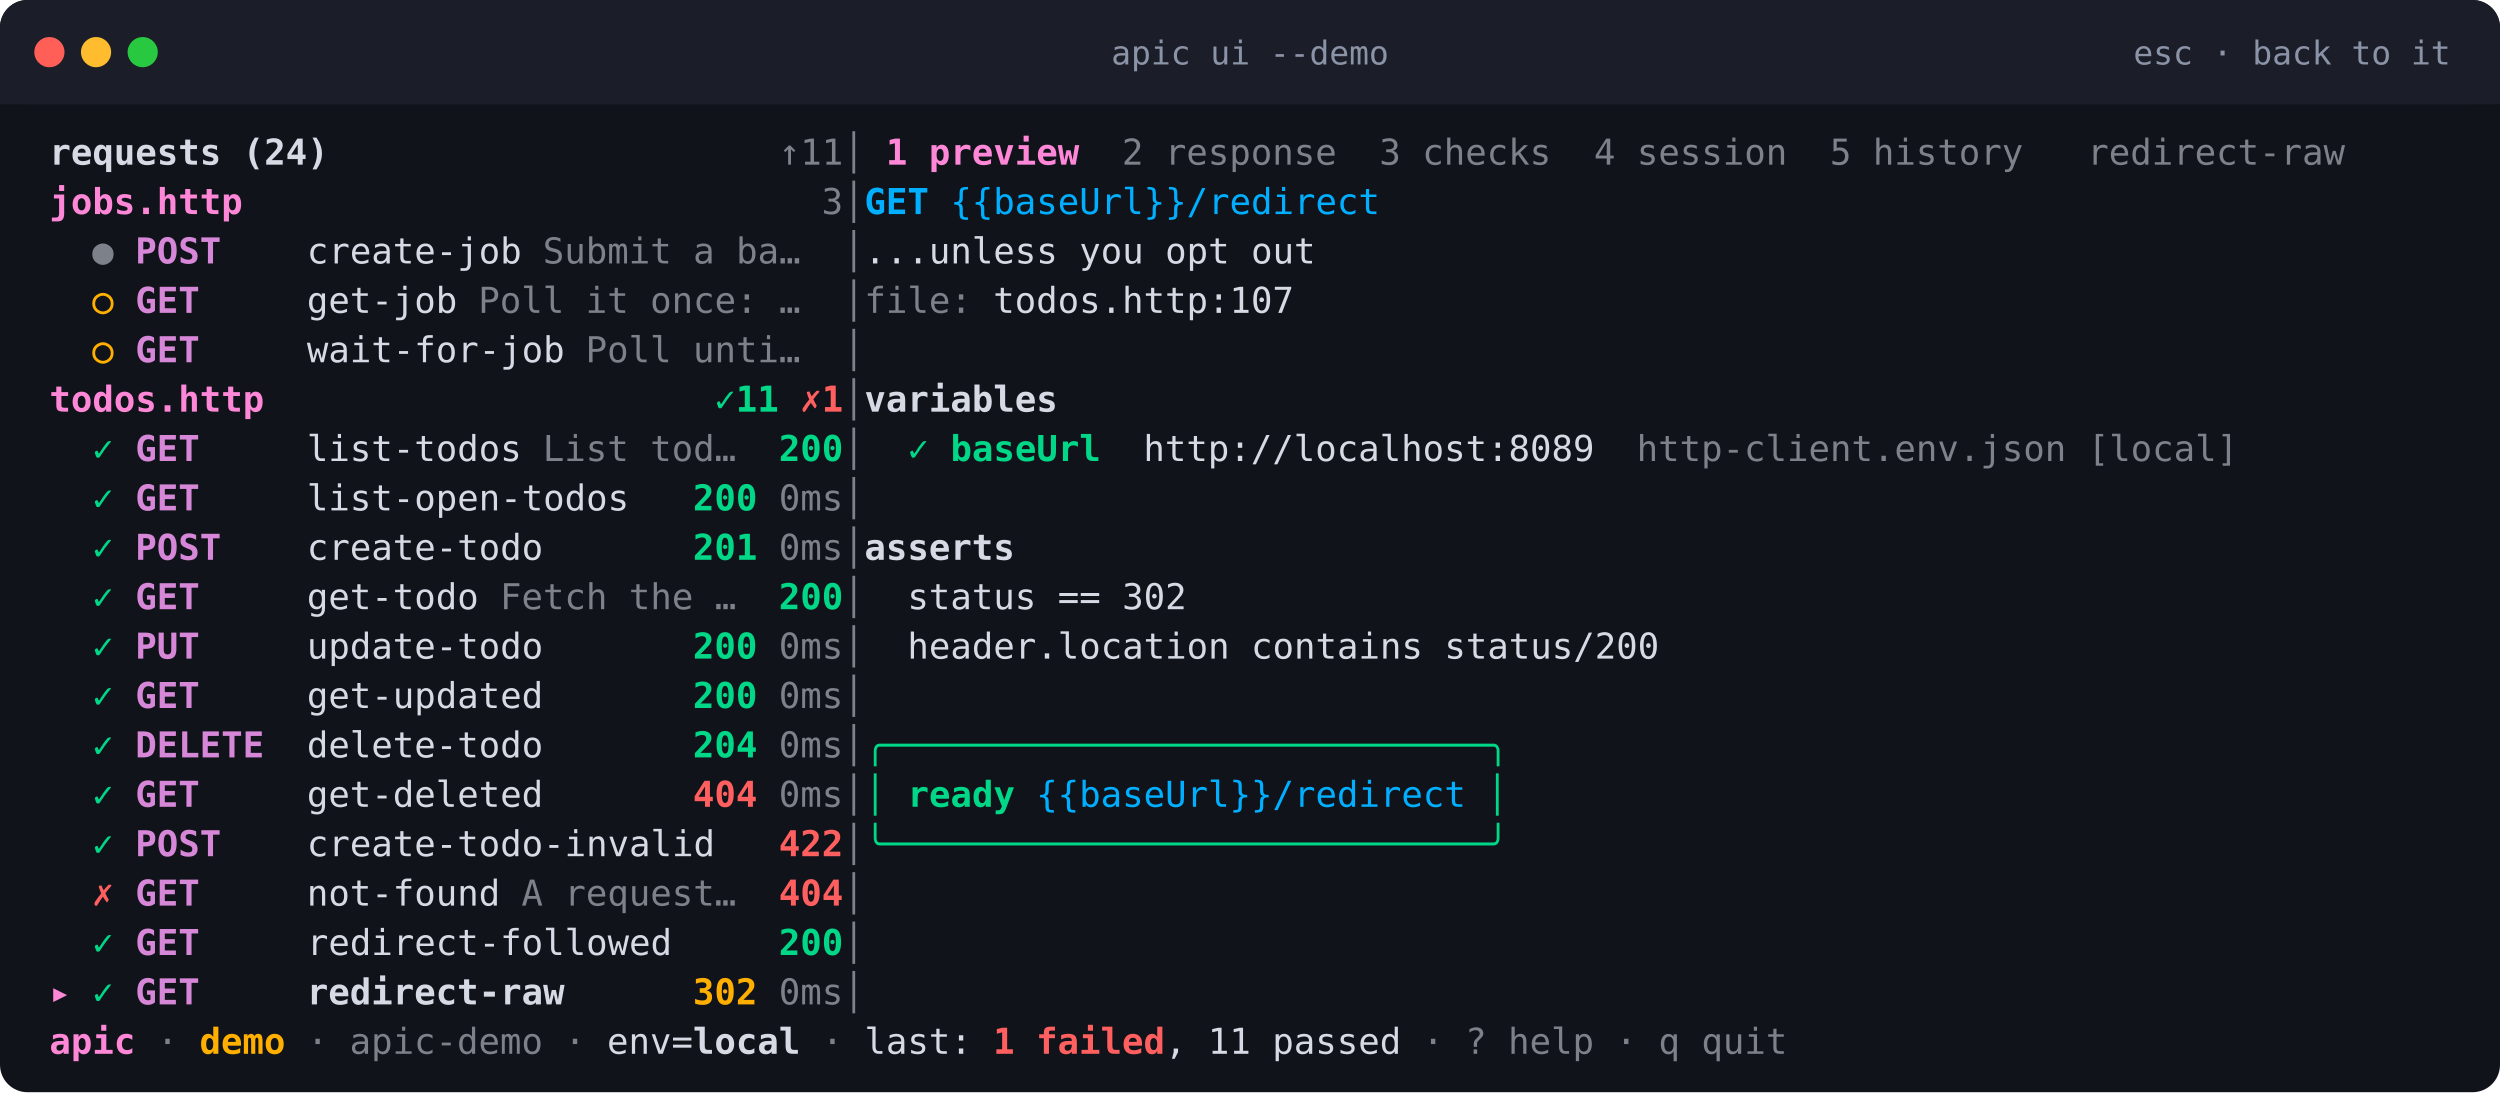
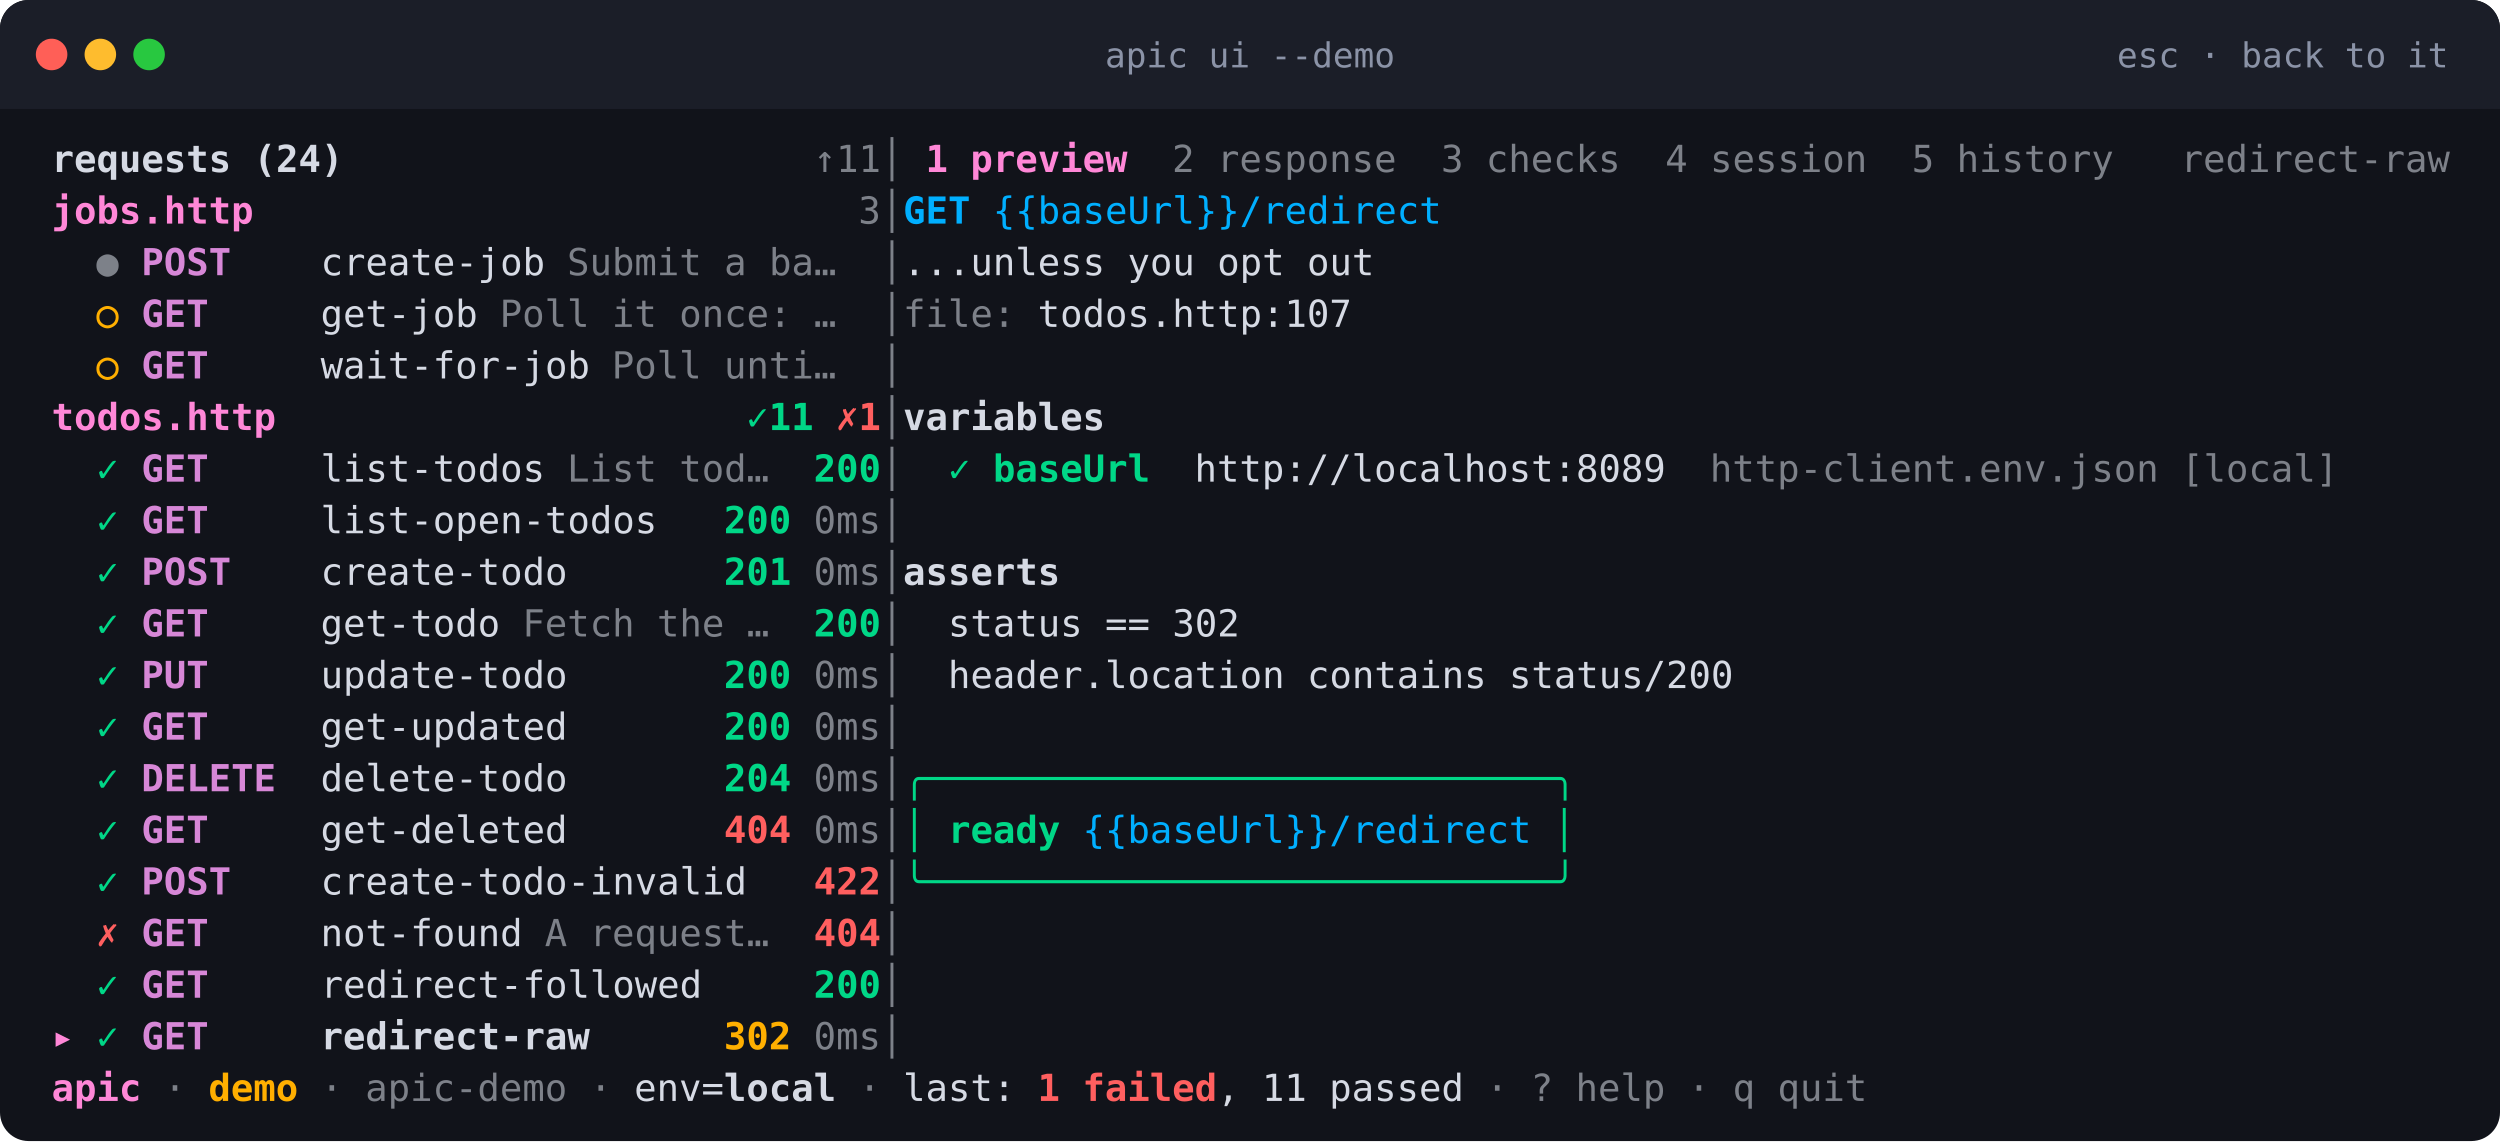
- <svg xmlns="http://www.w3.org/2000/svg" width="911" height="398" viewBox="0 0 911 398" font-family="ui-monospace,SFMono-Regular,Menlo,Consolas,monospace" font-size="13">
-   <rect width="911" height="398" rx="10" fill="#11131a" />
-   <rect width="911" height="38" rx="10" fill="#1b1e28" />
-   <rect y="28" width="911" height="10" fill="#1b1e28" />
+ <svg xmlns="http://www.w3.org/2000/svg" width="872" height="398" viewBox="0 0 872 398" font-family="ui-monospace,SFMono-Regular,Menlo,Consolas,monospace" font-size="13">
+   <rect width="872" height="398" rx="10" fill="#11131a" />
+   <rect width="872" height="38" rx="10" fill="#1b1e28" />
+   <rect y="28" width="872" height="10" fill="#1b1e28" />
  <circle cx="18" cy="19" r="5.5" fill="#ff5f57" />
  <circle cx="35" cy="19" r="5.5" fill="#febc2e" />
  <circle cx="52" cy="19" r="5.5" fill="#28c840" />
-   <text x="455.5" y="23.5" fill="#8b93a7" text-anchor="middle" font-size="12">apic ui --demo</text>
-   <text x="893" y="23.5" fill="#8b93a7" text-anchor="end" font-size="12">esc · back to it</text>
+   <text x="436" y="23.5" fill="#8b93a7" text-anchor="middle" font-size="12">apic ui --demo</text>
+   <text x="854" y="23.5" fill="#8b93a7" text-anchor="end" font-size="12">esc · back to it</text>
  <text x="18.0 25.8 33.6 41.5 49.3 57.1 64.9 72.7 80.5 88.4 96.2 104.0 111.8" y="60.0" fill="#d6dae4" font-weight="bold" xml:space="preserve">requests (24)</text>
  <text x="283.8 291.6 299.4" y="60.0" fill="#d6dae4" opacity="0.55" xml:space="preserve">↑11</text>
  <text x="307.2" y="60.0" fill="#d6dae4" opacity="0.55" xml:space="preserve">│</text>
  <text x="315.0 322.9 330.7 338.5 346.3 354.1 361.9 369.8 377.6 385.4 393.2" y="60.0" fill="#ff87d7" font-weight="bold" xml:space="preserve"> 1 preview </text>
  <text x="401.0 408.8 416.7 424.5 432.3 440.1 447.9 455.7 463.6 471.4 479.2 487.0" y="60.0" fill="#d6dae4" opacity="0.55" xml:space="preserve"> 2 response </text>
  <text x="494.8 502.6 510.5 518.3 526.1 533.9 541.7 549.5 557.4 565.2" y="60.0" fill="#d6dae4" opacity="0.55" xml:space="preserve"> 3 checks </text>
  <text x="573.0 580.8 588.6 596.4 604.3 612.1 619.9 627.7 635.5 643.3 651.2" y="60.0" fill="#d6dae4" opacity="0.55" xml:space="preserve"> 4 session </text>
  <text x="659.0 666.8 674.6 682.4 690.2 698.1 705.9 713.7 721.5 729.3 737.1" y="60.0" fill="#d6dae4" opacity="0.55" xml:space="preserve"> 5 history </text>
  <text x="760.6 768.4 776.2 784.0 791.9 799.7 807.5 815.3 823.1 830.9 838.8 846.6" y="60.0" fill="#d6dae4" opacity="0.55" xml:space="preserve">redirect-raw</text>
  <text x="18.0 25.8 33.6 41.5 49.3 57.1 64.9 72.7 80.5" y="78.0" fill="#ff87d7" font-weight="bold" xml:space="preserve">jobs.http</text>
  <text x="299.4" y="78.0" fill="#d6dae4" opacity="0.55" xml:space="preserve">3</text>
  <text x="307.2" y="78.0" fill="#d6dae4" opacity="0.55" xml:space="preserve">│</text>
  <text x="315.0 322.9 330.7" y="78.0" fill="#00afff" font-weight="bold" xml:space="preserve">GET</text>
  <text x="346.3 354.1 361.9 369.8 377.6 385.4 393.2 401.0 408.8 416.7 424.5 432.3 440.1 447.9 455.7 463.6 471.4 479.2 487.0 494.8" y="78.0" fill="#00afff" xml:space="preserve">{{baseUrl}}/redirect</text>
  <text x="33.6" y="96.0" fill="#d6dae4" opacity="0.55" xml:space="preserve">●</text>
  <text x="49.3 57.1 64.9 72.7 80.5 88.4 96.2" y="96.0" fill="#d787d7" font-weight="bold" xml:space="preserve">POST   </text>
  <text x="104.0 111.8 119.6 127.4 135.3 143.1 150.9 158.7 166.5 174.3 182.2 190.0" y="96.0" fill="#d6dae4" xml:space="preserve"> create-job </text>
  <text x="197.8 205.6 213.4 221.2 229.1 236.9 244.7 252.5 260.3 268.1 276.0 283.8" y="96.0" fill="#d6dae4" opacity="0.55" xml:space="preserve">Submit a ba…</text>
  <text x="307.2" y="96.0" fill="#d6dae4" opacity="0.55" xml:space="preserve">│</text>
  <text x="315.0 322.9 330.7 338.5 346.3 354.1 361.9 369.8 377.6 385.4 393.2 401.0 408.8 416.7 424.5 432.3 440.1 447.9 455.7 463.6 471.4 479.2 487.0 494.8 502.6 510.5 518.3 526.1 533.9 541.7 549.5 557.4 565.2 573.0 580.8 588.6 596.4 604.3 612.1 619.9 627.7 635.5 643.3 651.2 659.0 666.8 674.6 682.4 690.2 698.1 705.9 713.7 721.5 729.3 737.1 745.0 752.8 760.6 768.4 776.2 784.0 791.9 799.7 807.5 815.3 823.1 830.9 838.8 846.6" y="96.0" fill="#d6dae4" xml:space="preserve">...unless you opt out                                                </text>
  <text x="33.6" y="114.0" fill="#ffaf00" font-weight="bold" xml:space="preserve">○</text>
  <text x="49.3 57.1 64.9 72.7 80.5 88.4 96.2" y="114.0" fill="#d787d7" font-weight="bold" xml:space="preserve">GET    </text>
  <text x="104.0 111.8 119.6 127.4 135.3 143.1 150.9 158.7 166.5" y="114.0" fill="#d6dae4" xml:space="preserve"> get-job </text>
  <text x="174.3 182.2 190.0 197.8 205.6 213.4 221.2 229.1 236.9 244.7 252.5 260.3 268.1 276.0 283.8" y="114.0" fill="#d6dae4" opacity="0.55" xml:space="preserve">Poll it once: …</text>
  <text x="307.2" y="114.0" fill="#d6dae4" opacity="0.55" xml:space="preserve">│</text>
  <text x="315.0 322.9 330.7 338.5 346.3" y="114.0" fill="#d6dae4" opacity="0.55" xml:space="preserve">file:</text>
  <text x="354.1 361.9 369.8 377.6 385.4 393.2 401.0 408.8 416.7 424.5 432.3 440.1 447.9 455.7 463.6 471.4 479.2 487.0 494.8 502.6 510.5 518.3 526.1 533.9 541.7 549.5 557.4 565.2 573.0 580.8 588.6 596.4 604.3 612.1 619.9 627.7 635.5 643.3 651.2 659.0 666.8 674.6 682.4 690.2 698.1 705.9 713.7 721.5 729.3 737.1 745.0 752.8 760.6 768.4 776.2 784.0 791.9 799.7 807.5 815.3 823.1 830.9 838.8 846.6" y="114.0" fill="#d6dae4" xml:space="preserve"> todos.http:107                                                 </text>
  <text x="33.6" y="132.0" fill="#ffaf00" font-weight="bold" xml:space="preserve">○</text>
  <text x="49.3 57.1 64.9 72.7 80.5 88.4 96.2" y="132.0" fill="#d787d7" font-weight="bold" xml:space="preserve">GET    </text>
  <text x="104.0 111.8 119.6 127.4 135.3 143.1 150.9 158.7 166.5 174.3 182.2 190.0 197.8 205.6" y="132.0" fill="#d6dae4" xml:space="preserve"> wait-for-job </text>
  <text x="213.4 221.2 229.1 236.9 244.7 252.5 260.3 268.1 276.0 283.8" y="132.0" fill="#d6dae4" opacity="0.55" xml:space="preserve">Poll unti…</text>
  <text x="307.2" y="132.0" fill="#d6dae4" opacity="0.55" xml:space="preserve">│</text>
  <text x="18.0 25.8 33.6 41.5 49.3 57.1 64.9 72.7 80.5 88.4" y="150.0" fill="#ff87d7" font-weight="bold" xml:space="preserve">todos.http</text>
  <text x="260.3 268.1 276.0" y="150.0" fill="#00d787" font-weight="bold" xml:space="preserve">✓11</text>
  <text x="291.6 299.4" y="150.0" fill="#ff5f5f" font-weight="bold" xml:space="preserve">✗1</text>
  <text x="307.2" y="150.0" fill="#d6dae4" opacity="0.55" xml:space="preserve">│</text>
  <text x="315.0 322.9 330.7 338.5 346.3 354.1 361.9 369.8 377.6" y="150.0" fill="#d6dae4" font-weight="bold" xml:space="preserve">variables</text>
  <text x="33.6" y="168.0" fill="#00d787" font-weight="bold" xml:space="preserve">✓</text>
  <text x="49.3 57.1 64.9 72.7 80.5 88.4 96.2" y="168.0" fill="#d787d7" font-weight="bold" xml:space="preserve">GET    </text>
  <text x="104.0 111.8 119.6 127.4 135.3 143.1 150.9 158.7 166.5 174.3 182.2 190.0" y="168.0" fill="#d6dae4" xml:space="preserve"> list-todos </text>
  <text x="197.8 205.6 213.4 221.2 229.1 236.9 244.7 252.5 260.3" y="168.0" fill="#d6dae4" opacity="0.55" xml:space="preserve">List tod…</text>
  <text x="283.8 291.6 299.4" y="168.0" fill="#00d787" font-weight="bold" xml:space="preserve">200</text>
  <text x="307.2" y="168.0" fill="#d6dae4" opacity="0.55" xml:space="preserve">│</text>
  <text x="330.7 338.5 346.3 354.1 361.9 369.8 377.6 385.4 393.2" y="168.0" fill="#00d787" font-weight="bold" xml:space="preserve">✓ baseUrl</text>
  <text x="401.0 408.8 416.7 424.5 432.3 440.1 447.9 455.7 463.6 471.4 479.2 487.0 494.8 502.6 510.5 518.3 526.1 533.9 541.7 549.5 557.4 565.2 573.0 580.8 588.6" y="168.0" fill="#d6dae4" xml:space="preserve">  http://localhost:8089  </text>
  <text x="596.4 604.3 612.1 619.9 627.7 635.5 643.3 651.2 659.0 666.8 674.6 682.4 690.2 698.1 705.9 713.7 721.5 729.3 737.1 745.0 752.8 760.6 768.4 776.2 784.0 791.9 799.7 807.5" y="168.0" fill="#d6dae4" opacity="0.55" xml:space="preserve">http-client.env.json [local]</text>
  <text x="33.6" y="186.0" fill="#00d787" font-weight="bold" xml:space="preserve">✓</text>
  <text x="49.3 57.1 64.9 72.7 80.5 88.4 96.2" y="186.0" fill="#d787d7" font-weight="bold" xml:space="preserve">GET    </text>
  <text x="104.0 111.8 119.6 127.4 135.3 143.1 150.9 158.7 166.5 174.3 182.2 190.0 197.8 205.6 213.4 221.2 229.1 236.9 244.7" y="186.0" fill="#d6dae4" xml:space="preserve"> list-open-todos   </text>
  <text x="252.5 260.3 268.1" y="186.0" fill="#00d787" font-weight="bold" xml:space="preserve">200</text>
  <text x="283.8 291.6 299.4" y="186.0" fill="#d6dae4" opacity="0.55" xml:space="preserve">0ms</text>
  <text x="307.2" y="186.0" fill="#d6dae4" opacity="0.55" xml:space="preserve">│</text>
  <text x="33.6" y="204.0" fill="#00d787" font-weight="bold" xml:space="preserve">✓</text>
  <text x="49.3 57.1 64.9 72.7 80.5 88.4 96.2" y="204.0" fill="#d787d7" font-weight="bold" xml:space="preserve">POST   </text>
  <text x="104.0 111.8 119.6 127.4 135.3 143.1 150.9 158.7 166.5 174.3 182.2 190.0 197.8 205.6 213.4 221.2 229.1 236.9 244.7" y="204.0" fill="#d6dae4" xml:space="preserve"> create-todo       </text>
  <text x="252.5 260.3 268.1" y="204.0" fill="#00d787" font-weight="bold" xml:space="preserve">201</text>
  <text x="283.8 291.6 299.4" y="204.0" fill="#d6dae4" opacity="0.55" xml:space="preserve">0ms</text>
  <text x="307.2" y="204.0" fill="#d6dae4" opacity="0.55" xml:space="preserve">│</text>
  <text x="315.0 322.9 330.7 338.5 346.3 354.1 361.9" y="204.0" fill="#d6dae4" font-weight="bold" xml:space="preserve">asserts</text>
  <text x="33.6" y="222.0" fill="#00d787" font-weight="bold" xml:space="preserve">✓</text>
  <text x="49.3 57.1 64.9 72.7 80.5 88.4 96.2" y="222.0" fill="#d787d7" font-weight="bold" xml:space="preserve">GET    </text>
  <text x="104.0 111.8 119.6 127.4 135.3 143.1 150.9 158.7 166.5 174.3" y="222.0" fill="#d6dae4" xml:space="preserve"> get-todo </text>
  <text x="182.2 190.0 197.8 205.6 213.4 221.2 229.1 236.9 244.7 252.5 260.3" y="222.0" fill="#d6dae4" opacity="0.55" xml:space="preserve">Fetch the …</text>
  <text x="283.8 291.6 299.4" y="222.0" fill="#00d787" font-weight="bold" xml:space="preserve">200</text>
  <text x="307.2" y="222.0" fill="#d6dae4" opacity="0.55" xml:space="preserve">│</text>
  <text x="315.0 322.9 330.7 338.5 346.3 354.1 361.9 369.8 377.6 385.4 393.2 401.0 408.8 416.7 424.5 432.3 440.1 447.9 455.7 463.6 471.4 479.2 487.0 494.8 502.6 510.5 518.3 526.1 533.9 541.7 549.5 557.4 565.2 573.0 580.8 588.6 596.4 604.3 612.1 619.9 627.7 635.5 643.3 651.2 659.0 666.8 674.6 682.4 690.2 698.1 705.9 713.7 721.5 729.3 737.1 745.0 752.8 760.6 768.4 776.2 784.0 791.9 799.7 807.5 815.3 823.1 830.9 838.8 846.6" y="222.0" fill="#d6dae4" xml:space="preserve">  status == 302                                                      </text>
  <text x="33.6" y="240.0" fill="#00d787" font-weight="bold" xml:space="preserve">✓</text>
  <text x="49.3 57.1 64.9 72.7 80.5 88.4 96.2" y="240.0" fill="#d787d7" font-weight="bold" xml:space="preserve">PUT    </text>
  <text x="104.0 111.8 119.6 127.4 135.3 143.1 150.9 158.7 166.5 174.3 182.2 190.0 197.8 205.6 213.4 221.2 229.1 236.9 244.7" y="240.0" fill="#d6dae4" xml:space="preserve"> update-todo       </text>
  <text x="252.5 260.3 268.1" y="240.0" fill="#00d787" font-weight="bold" xml:space="preserve">200</text>
  <text x="283.8 291.6 299.4" y="240.0" fill="#d6dae4" opacity="0.55" xml:space="preserve">0ms</text>
  <text x="307.2" y="240.0" fill="#d6dae4" opacity="0.55" xml:space="preserve">│</text>
  <text x="315.0 322.9 330.7 338.5 346.3 354.1 361.9 369.8 377.6 385.4 393.2 401.0 408.8 416.7 424.5 432.3 440.1 447.9 455.7 463.6 471.4 479.2 487.0 494.8 502.6 510.5 518.3 526.1 533.9 541.7 549.5 557.4 565.2 573.0 580.8 588.6 596.4 604.3 612.1 619.9 627.7 635.5 643.3 651.2 659.0 666.8 674.6 682.4 690.2 698.1 705.9 713.7 721.5 729.3 737.1 745.0 752.8 760.6 768.4 776.2 784.0 791.9 799.7 807.5 815.3 823.1 830.9 838.8 846.6" y="240.0" fill="#d6dae4" xml:space="preserve">  header.location contains status/200                                </text>
  <text x="33.6" y="258.0" fill="#00d787" font-weight="bold" xml:space="preserve">✓</text>
  <text x="49.3 57.1 64.9 72.7 80.5 88.4 96.2" y="258.0" fill="#d787d7" font-weight="bold" xml:space="preserve">GET    </text>
  <text x="104.0 111.8 119.6 127.4 135.3 143.1 150.9 158.7 166.5 174.3 182.2 190.0 197.8 205.6 213.4 221.2 229.1 236.9 244.7" y="258.0" fill="#d6dae4" xml:space="preserve"> get-updated       </text>
  <text x="252.5 260.3 268.1" y="258.0" fill="#00d787" font-weight="bold" xml:space="preserve">200</text>
  <text x="283.8 291.6 299.4" y="258.0" fill="#d6dae4" opacity="0.55" xml:space="preserve">0ms</text>
  <text x="307.2" y="258.0" fill="#d6dae4" opacity="0.55" xml:space="preserve">│</text>
  <text x="33.6" y="276.0" fill="#00d787" font-weight="bold" xml:space="preserve">✓</text>
  <text x="49.3 57.1 64.9 72.7 80.5 88.4 96.2" y="276.0" fill="#d787d7" font-weight="bold" xml:space="preserve">DELETE </text>
  <text x="104.0 111.8 119.6 127.4 135.3 143.1 150.9 158.7 166.5 174.3 182.2 190.0 197.8 205.6 213.4 221.2 229.1 236.9 244.7" y="276.0" fill="#d6dae4" xml:space="preserve"> delete-todo       </text>
  <text x="252.5 260.3 268.1" y="276.0" fill="#00d787" font-weight="bold" xml:space="preserve">204</text>
  <text x="283.8 291.6 299.4" y="276.0" fill="#d6dae4" opacity="0.55" xml:space="preserve">0ms</text>
  <text x="307.2" y="276.0" fill="#d6dae4" opacity="0.55" xml:space="preserve">│</text>
  <text x="315.0 322.9 330.7 338.5 346.3 354.1 361.9 369.8 377.6 385.4 393.2 401.0 408.8 416.7 424.5 432.3 440.1 447.9 455.7 463.6 471.4 479.2 487.0 494.8 502.6 510.5 518.3 526.1 533.9 541.7" y="276.0" fill="#00d787" xml:space="preserve">╭────────────────────────────╮</text>
  <text x="33.6" y="294.0" fill="#00d787" font-weight="bold" xml:space="preserve">✓</text>
  <text x="49.3 57.1 64.9 72.7 80.5 88.4 96.2" y="294.0" fill="#d787d7" font-weight="bold" xml:space="preserve">GET    </text>
  <text x="104.0 111.8 119.6 127.4 135.3 143.1 150.9 158.7 166.5 174.3 182.2 190.0 197.8 205.6 213.4 221.2 229.1 236.9 244.7" y="294.0" fill="#d6dae4" xml:space="preserve"> get-deleted       </text>
  <text x="252.5 260.3 268.1" y="294.0" fill="#ff5f5f" font-weight="bold" xml:space="preserve">404</text>
  <text x="283.8 291.6 299.4" y="294.0" fill="#d6dae4" opacity="0.55" xml:space="preserve">0ms</text>
  <text x="307.2" y="294.0" fill="#d6dae4" opacity="0.55" xml:space="preserve">│</text>
  <text x="315.0" y="294.0" fill="#00d787" xml:space="preserve">│</text>
  <text x="330.7 338.5 346.3 354.1 361.9" y="294.0" fill="#00d787" font-weight="bold" xml:space="preserve">ready</text>
  <text x="377.6 385.4 393.2 401.0 408.8 416.7 424.5 432.3 440.1 447.9 455.7 463.6 471.4 479.2 487.0 494.8 502.6 510.5 518.3 526.1" y="294.0" fill="#00afff" xml:space="preserve">{{baseUrl}}/redirect</text>
  <text x="541.7" y="294.0" fill="#00d787" xml:space="preserve">│</text>
  <text x="33.6" y="312.0" fill="#00d787" font-weight="bold" xml:space="preserve">✓</text>
  <text x="49.3 57.1 64.9 72.7 80.5 88.4 96.2" y="312.0" fill="#d787d7" font-weight="bold" xml:space="preserve">POST   </text>
  <text x="104.0 111.8 119.6 127.4 135.3 143.1 150.9 158.7 166.5 174.3 182.2 190.0 197.8 205.6 213.4 221.2 229.1 236.9 244.7 252.5 260.3 268.1 276.0" y="312.0" fill="#d6dae4" xml:space="preserve"> create-todo-invalid   </text>
  <text x="283.8 291.6 299.4" y="312.0" fill="#ff5f5f" font-weight="bold" xml:space="preserve">422</text>
  <text x="307.2" y="312.0" fill="#d6dae4" opacity="0.55" xml:space="preserve">│</text>
  <text x="315.0 322.9 330.7 338.5 346.3 354.1 361.9 369.8 377.6 385.4 393.2 401.0 408.8 416.7 424.5 432.3 440.1 447.9 455.7 463.6 471.4 479.2 487.0 494.8 502.6 510.5 518.3 526.1 533.9 541.7" y="312.0" fill="#00d787" xml:space="preserve">╰────────────────────────────╯</text>
  <text x="33.6" y="330.0" fill="#ff5f5f" font-weight="bold" xml:space="preserve">✗</text>
  <text x="49.3 57.1 64.9 72.7 80.5 88.4 96.2" y="330.0" fill="#d787d7" font-weight="bold" xml:space="preserve">GET    </text>
  <text x="104.0 111.8 119.6 127.4 135.3 143.1 150.9 158.7 166.5 174.3 182.2" y="330.0" fill="#d6dae4" xml:space="preserve"> not-found </text>
  <text x="190.0 197.8 205.6 213.4 221.2 229.1 236.9 244.7 252.5 260.3" y="330.0" fill="#d6dae4" opacity="0.55" xml:space="preserve">A request…</text>
  <text x="283.8 291.6 299.4" y="330.0" fill="#ff5f5f" font-weight="bold" xml:space="preserve">404</text>
  <text x="307.2" y="330.0" fill="#d6dae4" opacity="0.55" xml:space="preserve">│</text>
  <text x="33.6" y="348.0" fill="#00d787" font-weight="bold" xml:space="preserve">✓</text>
  <text x="49.3 57.1 64.9 72.7 80.5 88.4 96.2" y="348.0" fill="#d787d7" font-weight="bold" xml:space="preserve">GET    </text>
  <text x="104.0 111.8 119.6 127.4 135.3 143.1 150.9 158.7 166.5 174.3 182.2 190.0 197.8 205.6 213.4 221.2 229.1 236.9 244.7 252.5 260.3 268.1 276.0" y="348.0" fill="#d6dae4" xml:space="preserve"> redirect-followed     </text>
  <text x="283.8 291.6 299.4" y="348.0" fill="#00d787" font-weight="bold" xml:space="preserve">200</text>
  <text x="307.2" y="348.0" fill="#d6dae4" opacity="0.55" xml:space="preserve">│</text>
  <text x="18.0 25.8" y="366.0" fill="#ff87d7" font-weight="bold" xml:space="preserve">▸ </text>
  <text x="33.6" y="366.0" fill="#00d787" font-weight="bold" xml:space="preserve">✓</text>
  <text x="49.3 57.1 64.9 72.7 80.5 88.4 96.2" y="366.0" fill="#d787d7" font-weight="bold" xml:space="preserve">GET    </text>
  <text x="111.8 119.6 127.4 135.3 143.1 150.9 158.7 166.5 174.3 182.2 190.0 197.8" y="366.0" fill="#d6dae4" font-weight="bold" xml:space="preserve">redirect-raw</text>
  <text x="252.5 260.3 268.1" y="366.0" fill="#ffaf00" font-weight="bold" xml:space="preserve">302</text>
  <text x="283.8 291.6 299.4" y="366.0" fill="#d6dae4" opacity="0.55" xml:space="preserve">0ms</text>
  <text x="307.2" y="366.0" fill="#d6dae4" opacity="0.55" xml:space="preserve">│</text>
  <text x="18.0 25.8 33.6 41.5" y="384.0" fill="#ff87d7" font-weight="bold" xml:space="preserve">apic</text>
  <text x="49.3 57.1 64.9" y="384.0" fill="#d6dae4" opacity="0.55" xml:space="preserve"> · </text>
  <text x="72.7 80.5 88.4 96.2" y="384.0" fill="#ffaf00" font-weight="bold" xml:space="preserve">demo</text>
  <text x="104.0 111.8 119.6" y="384.0" fill="#d6dae4" opacity="0.55" xml:space="preserve"> · </text>
  <text x="127.4 135.3 143.1 150.9 158.7 166.5 174.3 182.2 190.0" y="384.0" fill="#d6dae4" opacity="0.55" xml:space="preserve">apic-demo</text>
  <text x="197.8 205.6 213.4" y="384.0" fill="#d6dae4" opacity="0.55" xml:space="preserve"> · </text>
  <text x="221.2 229.1 236.9 244.7" y="384.0" fill="#d6dae4" xml:space="preserve">env=</text>
  <text x="252.5 260.3 268.1 276.0 283.8" y="384.0" fill="#d6dae4" font-weight="bold" xml:space="preserve">local</text>
  <text x="291.6 299.4 307.2" y="384.0" fill="#d6dae4" opacity="0.55" xml:space="preserve"> · </text>
  <text x="315.0 322.9 330.7 338.5 346.3 354.1" y="384.0" fill="#d6dae4" xml:space="preserve">last: </text>
  <text x="361.9 369.8 377.6 385.4 393.2 401.0 408.8 416.7" y="384.0" fill="#ff5f5f" font-weight="bold" xml:space="preserve">1 failed</text>
  <text x="424.5 432.3 440.1 447.9 455.7 463.6 471.4 479.2 487.0 494.8 502.6" y="384.0" fill="#d6dae4" xml:space="preserve">, 11 passed</text>
  <text x="510.5 518.3 526.1" y="384.0" fill="#d6dae4" opacity="0.55" xml:space="preserve"> · </text>
  <text x="533.9 541.7 549.5 557.4 565.2 573.0 580.8 588.6 596.4 604.3 612.1 619.9 627.7 635.5 643.3" y="384.0" fill="#d6dae4" opacity="0.55" xml:space="preserve">? help · q quit</text>
</svg>
